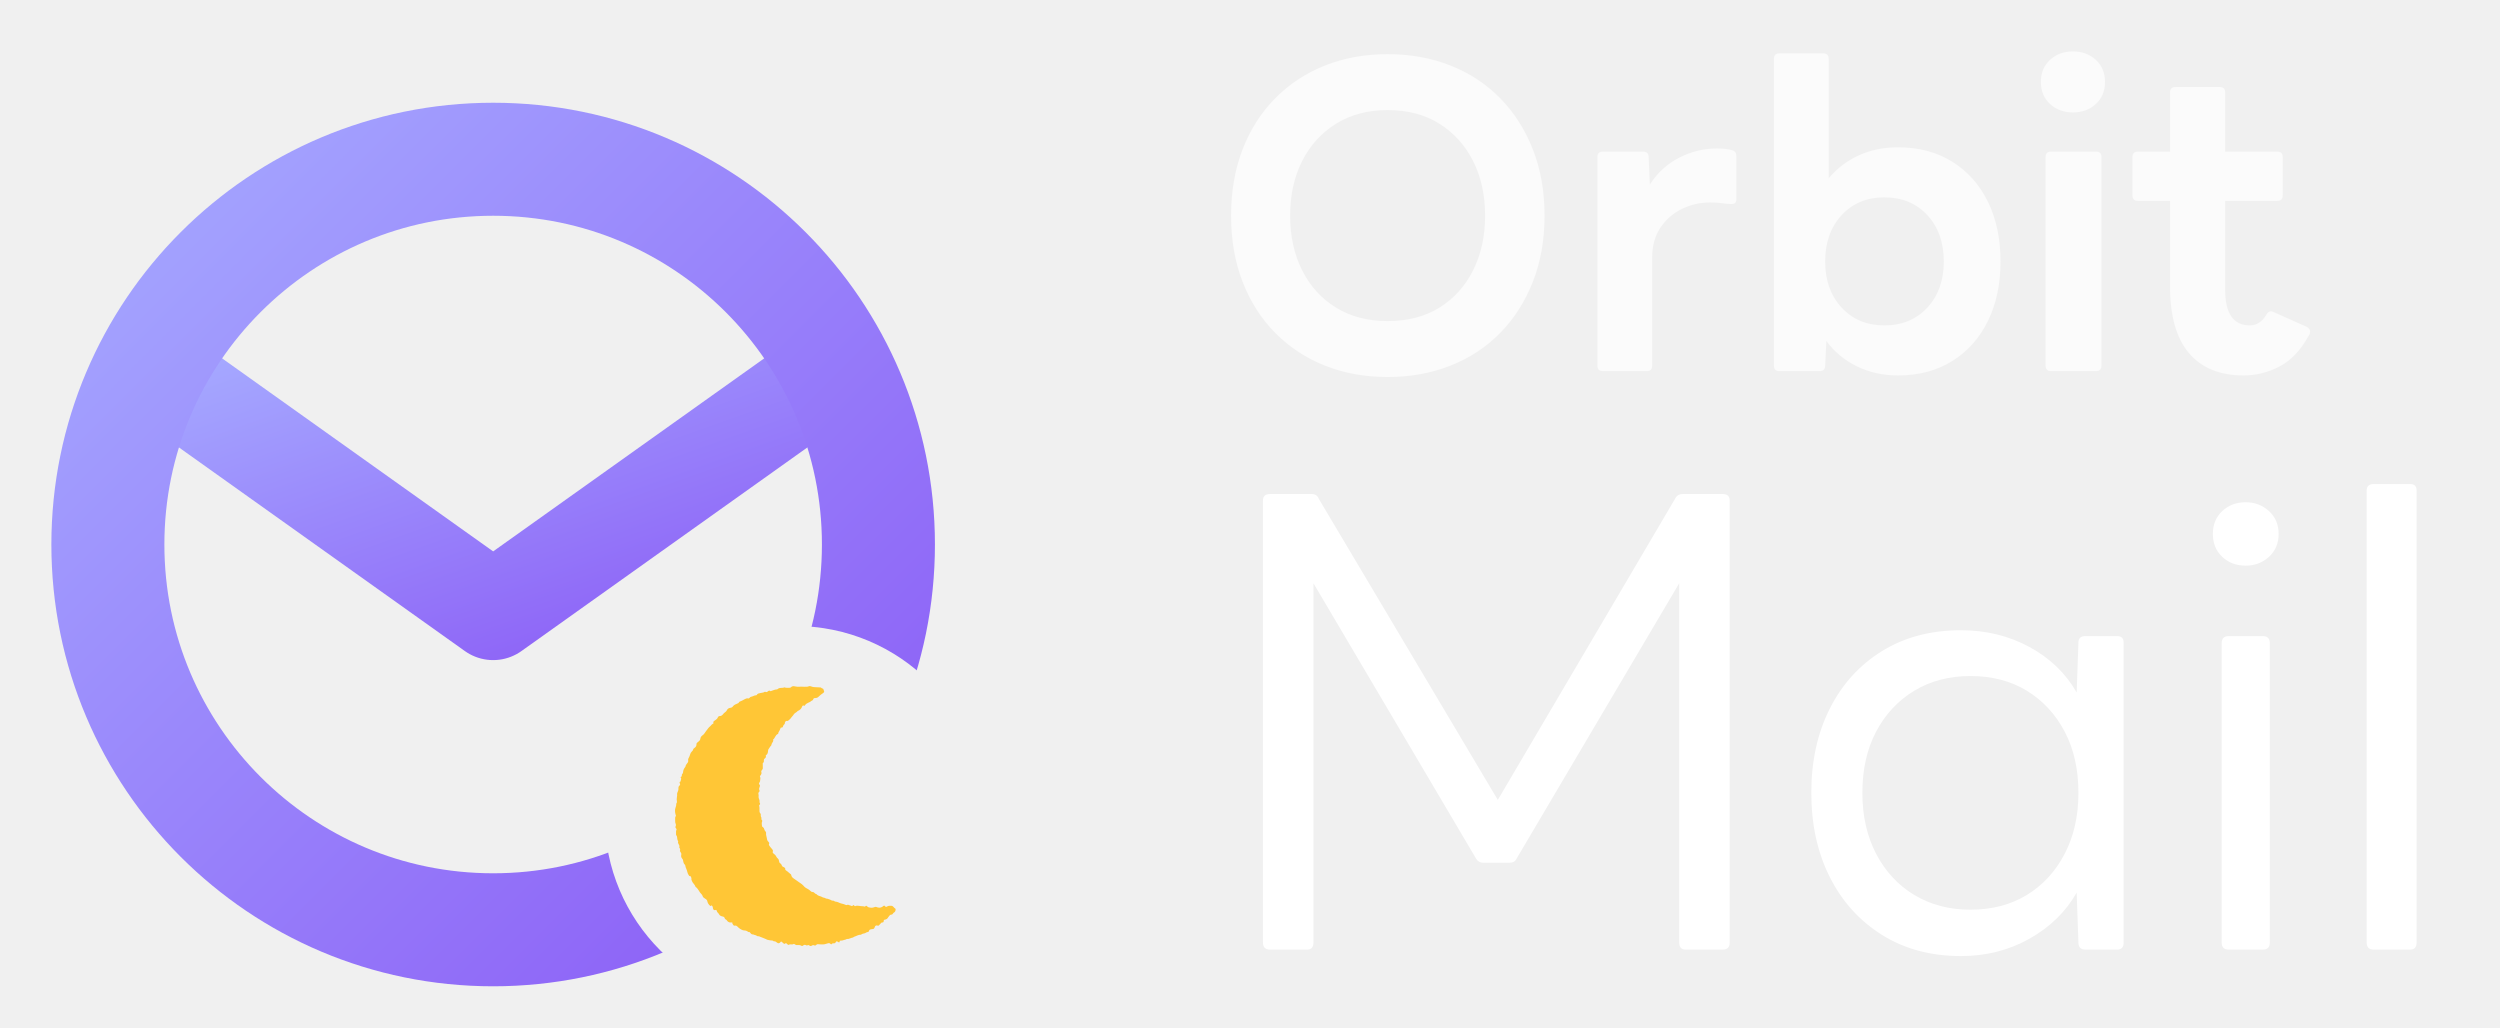
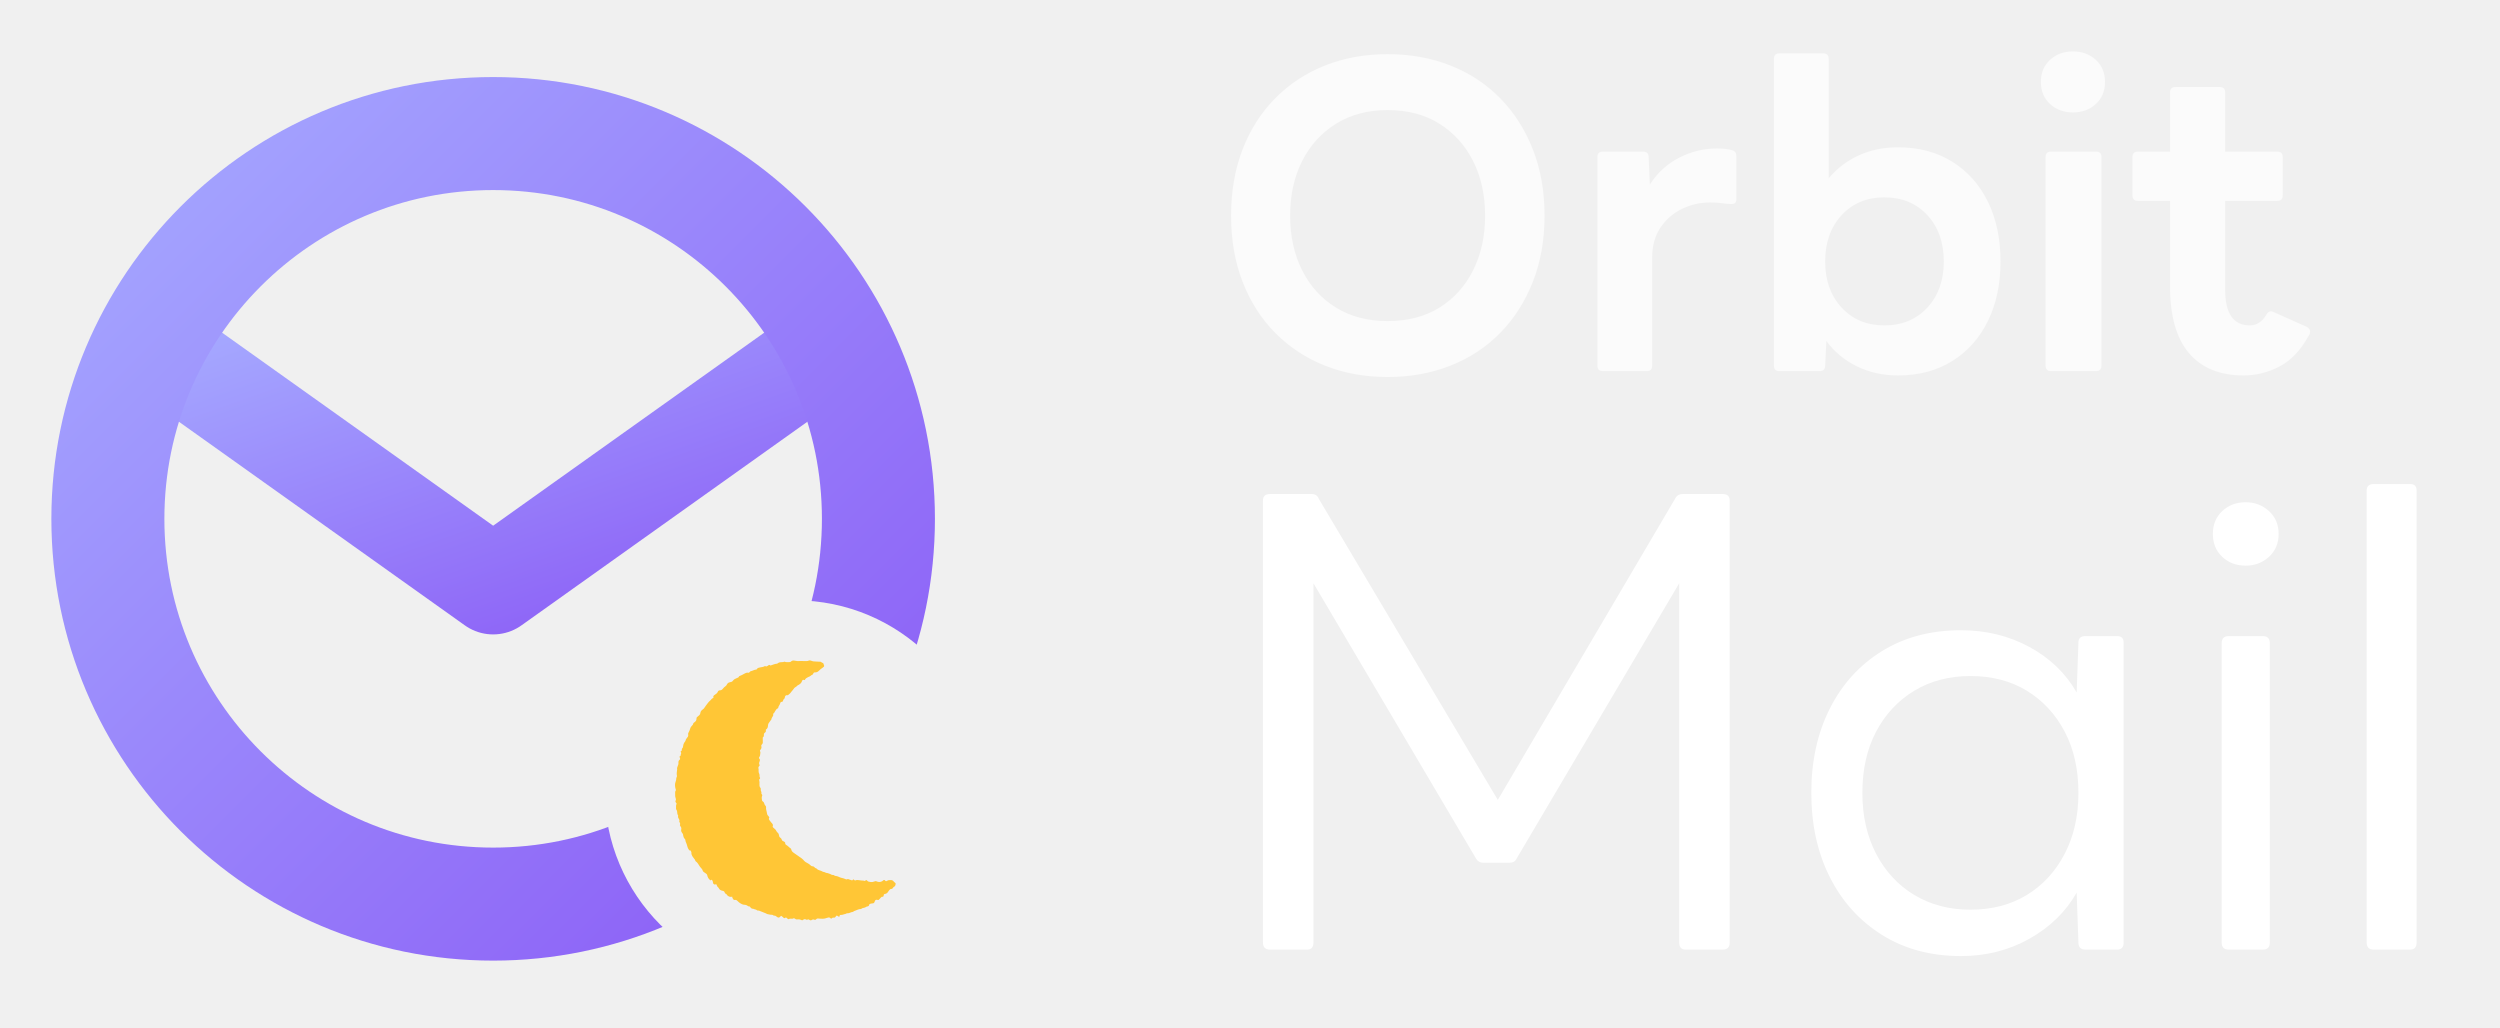
<svg xmlns="http://www.w3.org/2000/svg" viewBox="0 0 292 120">
  <defs>
    <linearGradient id="ink" x1="0" y1="0" x2="1" y2="1">
      <stop offset="0" stop-color="#A5A8FF" />
      <stop offset="1" stop-color="#8B5CF6" />
    </linearGradient>
    <clipPath id="inside">
      <circle cx="256" cy="256" r="146" />
    </clipPath>
    <mask id="moon-gap">
      <rect width="512" height="512" fill="#fff" />
      <circle cx="373.42" cy="361.72" r="74" fill="#000" />
    </mask>
  </defs>
-   <g transform="translate(0 6) scale(0.3) translate(-64 -64)">
+   <g transform="translate(0 3) scale(0.3) translate(-64 -64)">
    <g mask="url(#moon-gap)">
      <path d="M127.7 190.63L256 282L384.3 190.63" fill="none" stroke="url(#ink)" stroke-width="38" stroke-linejoin="round" />
      <circle cx="256" cy="256" r="150" fill="none" stroke="url(#ink)" stroke-width="44" />
    </g>
    <path transform="translate(319.14 302.84) scale(0.46)" d="M183.57,223.72c-.77-.04-1.41.11-2,.45-.33.19-.58.43-.63.82-.1.72-.59,1.07-1.23,1.19-.7.13-1.35.35-1.92.78-.31.23-.67.3-1.02.36-.91.16-1.79.39-2.52,1-.06.05-.15.09-.23.09-2.12-.06-3.83,1.19-5.75,1.75-.5.15-.71.66-1.2.7-1.66.15-3.04,1.39-4.79,1.18-.24-.03-.44.09-.62.22-.68.47-1.58.4-2.22.7-1.02.47-2,.38-3.01.52-.29.04-.41.27-.41.56,0,.34.03.76-.38.82-.38.06-.78-.09-1.08-.36-.84-.74-1.4-.66-1.9.34-.29.59-.7.93-1.39.85-.79-.09-1.5.02-2.05.68-.29.34-.6.25-.85-.06-.79-.98-1.71-.84-2.77-.48-1.32.44-2.61.86-4.1.8-1.29-.05-2.57.01-3.86-.2-.58-.09-1.3.37-1.74.84-.37.39-.67.46-1.09.26-.84-.4-1.58-.4-2.41.17-.6.42-1.43.38-2.04-.16-.47-.42-.93-.45-1.46-.19-.55.26-1.03.25-1.56-.13-.55-.4-1.71-.18-2.17.31-.49.51-1.13.49-1.63.2-1.23-.7-2.53-.64-3.84-.52-.63.06-1.08-.28-1.52-.61-.49-.37-.95-.54-1.52-.15-.17.12-.42.19-.64.18-1.09-.05-2.19-.19-3.22.36-.26.14-.48,0-.68-.19-.26-.25-.57-.47-.8-.74-.45-.53-.92-.62-1.44-.15-.45.41-.87.3-1.27-.04-.53-.45-1.06-.92-1.58-1.39-.4-.36-.69-.35-1.03.11-.95,1.29-1.94,1.43-3.14.42-.68-.57-1.34-1.11-2.31-.96-.16.03-.31-.02-.45-.16-.46-.47-1.1-.62-1.7-.6-1.31.05-2.51-.46-3.78-.63-.38-.05-.55-.36-.86-.49-2-.81-4.01-1.62-6.02-2.4-.52-.2-1.17.12-1.62-.25-.76-.63-1.67-.79-2.57-1.04-.27-.07-.53-.3-.77-.28-1.4.17-2-.9-2.76-1.72-.11-.12-.17-.33-.36-.3-.85.17-1.44-.39-2.04-.79-1.14-.76-2.49-.38-3.68-.83-1.73-.65-3.17-1.65-4.41-3-.53-.58-1.23-.98-2.03-.83-.85.17-1.37-.16-1.71-.85-.25-.5-.79-.87-.62-1.58.08-.33-.33-.29-.57-.25-1,.17-1.91.04-2.8-.51-.34-.22-.65-.42-.88-.74-.39-.55-.74-1.09-1.43-1.35-.39-.15-.63-.55-.75-.97-.27-.94-.85-1.3-1.85-1.49-1.08-.21-2.25-.63-2.88-1.73-.32-.56-.62-1.1-1.15-1.51-.44-.34-.68-.86-.83-1.43-.23-.88-.54-1.01-1.38-.7-.82.3-1.87-.56-1.88-1.68,0-.88-.26-1.54-.91-2.12-.27-.24-.39-.38-.61,0-.29.51-.64.33-.96.06-1.23-1.04-2.01-2.36-2.33-3.93-.12-.57-.33-1.04-.84-1.38-.7-.46-1.37-.98-2.07-1.44-.44-.29-.81-.68-.92-1.16-.32-1.41-1.49-2.2-2.28-3.26-1.23-1.64-1.98-3.66-3.82-4.82-.48-1.91-2.31-2.97-2.98-4.77-.24-.65-.61-1.28-.51-2,.12-.85-.33-1.48-.71-2.15-.11-.18-.26-.26-.41-.2-.69.27-.81-.3-1.11-.68-1.25-1.6-1.24-3.67-2.09-5.41-.47-.96-.78-1.96-.91-3.02-.04-.29-.25-.42-.42-.6-.75-.81-1.18-1.79-1.3-2.86-.15-1.28-.15-1.32-.98-2.35-.66-.82-.93-1.87-.67-2.85.33-1.23-.25-2.08-.87-2.95-.17-.24-.34-.48-.23-.76.39-.97.1-1.78-.5-2.55-.07-.09-.11-.29-.06-.4.42-1.06-.15-1.87-.64-2.72-.34-.59-.61-1.2-.31-1.91.05-.11.03-.3-.03-.4-.61-1.05-.86-2.17-.87-3.38,0-.49-.21-1.01-.52-1.4-.37-.46-.46-.96-.39-1.5.15-1.11-.25-2.26.36-3.34.22-.4.07-.85-.31-1.21-.54-.51-.72-1.19-.38-1.83.43-.83.23-1.62-.06-2.35-.26-.65-.33-1.28-.33-1.96.01-.87,0-1.74-.01-2.61,0-.54.04-1.06.43-1.5.45-.51.04-1.02-.08-1.49-.56-2.06-.75-4.09.05-6.16.36-.93.59-1.92.56-2.94,0-.08-.03-.2.01-.25,1.11-1.31.1-2.82.37-4.21.16-.81.2-1.65.3-2.48,0-.08.08-.17.06-.24-.4-1.55.45-2.82.91-4.18.22-.66.17-1.32.16-1.99-.01-.87.21-1.61.98-2.17.74-.54.37-1.45.13-1.97-.36-.76-.04-1.04.46-1.31.35-.18.4-.41.38-.74-.02-.34.03-.66.2-.97.26-.47.29-.94-.1-1.4-.29-.35-.31-.77.17-.96.6-.23.67-.69.66-1.21,0-.43-.02-.88.32-1.17.66-.54.71-1.25.79-2.02.15-1.5.85-2.79,1.78-3.95.41-.51.27-1.21.69-1.74.37-.47.64-1.05,1.06-1.49.69-.74.9-1.6.71-2.56-.13-.65.03-1.16.39-1.72.62-.98.98-2.1,1.33-3.2.27-.86.63-1.66,1.33-2.29.53-.48,1.04-.97,1.18-1.77.09-.53.57-.95,1.04-1.25,1.18-.78,1.84-1.82,1.8-3.27-.02-.75.4-1.23,1-1.63.48-.33.94-.7,1.34-1.12.49-.5.86-1.05.91-1.82.1-1.44,1.04-2.38,2.17-3.15,1.19-.81,1.68-2.18,2.57-3.22,1.2-1.41,2.09-3.08,3.6-4.23.34-.26.6-.55.85-.89.36-.49.83-.9,1.4-1.16.25-.12.63-.26.49-.58-.54-1.25.5-1.73,1.17-2.22,1.02-.74,2.07-1.33,2.56-2.62.28-.73.88-1.17,1.84-1.17.92,0,1.71-.51,2.34-1.28.66-.81,1.35-1.63,2.29-2.19.53-.32.9-.86,1.15-1.4.57-1.26,1.61-1.85,2.87-2.03.97-.14,1.68-.41,2.29-1.28.89-1.26,2.35-1.8,3.73-2.37.55-.23,1.1-.37,1.32-1.03.07-.21.3-.44.51-.52,1.4-.52,2.75-1.15,4.03-1.93.6-.36,1.21-.63,1.88-.82.3-.09.63-.22.9-.11.84.34,1.38-.06,1.9-.63.25-.27.51-.58.87-.63,1.58-.24,2.9-1.33,4.54-1.35.21,0,.39-.08.48-.28.64-1.33,1.96-1.29,3.13-1.6,1.22-.32,2.56-.24,3.64-1.04.07-.05.24-.07.32-.02,1.08.67,1.89,0,2.64-.6.52-.41.94-.59,1.46-.11.34.31.72.14,1.03.03,1.62-.53,3.16-1.29,4.92-1.33.35,0,.56-.41.88-.6,1.22-.73,2.56-.71,3.89-.77.36-.02.72.03,1.04-.23.15-.12.34-.17.55-.09,1.41.53,2.87.32,4.31.31.41,0,.83-.11,1.08-.4.99-1.13,2.32-1.03,3.49-.76,1.45.33,2.83.42,4.29.25,1.18-.14,2.4.11,3.6.06,1.29-.06,2.61.19,3.88-.45.48-.24,1.15-.15,1.72.09,1.43.59,2.91.79,4.47.75,1.13-.03,2.27.22,3.42.16.32-.02.61.14.85.33.39.31.71.66,1.28.68.24,0,.46.29.52.6.04.22.13.43.22.63.68,1.5.61,1.76-.78,2.74-1.18.83-2.38,1.66-3.36,2.73-.87.95-1.98,1.35-3.23,1.31-.78-.03-1.23.32-1.45,1-.24.71-.75,1.09-1.41,1.33-.08.03-.19.02-.24.07-1.51,1.68-4.31,1.54-5.38,3.84-.17.36-.48.27-.8.15-.76-.29-1.36,0-1.6.77-.59,1.88-1.93,3.01-3.67,3.76-.03.01-.07,0-.08.02-.93,1.29-2.7,1.61-3.48,3.1-.28.53-.69,1.02-1.13,1.44-.8.76-1.28,1.83-2.08,2.49-.78.64-1.51,1.78-2.89,1.32-.34-.11-1.35,1.18-1.3,1.76.06.75-.31,1.17-.84,1.58-.37.28-.51.7-.63,1.15-.18.72-.52,1.31-1.44,1.18-.35-.05-.56.1-.7.45-.49,1.24-.93,2.5-1.74,3.59-.29.4.02,1.18-.57,1.41-1.16.44-1.69,1.43-2.26,2.37-.46.76-.76,1.61-1.56,2.11-.1.06-.21.27-.18.35.52,1.17-.4,1.92-.83,2.8-.26.55-.64,1.03-.64,1.69,0,.46-.46.68-.72,1-.53.65-.91,1.42-1.4,2.05-.75.95-.68,1.87-.82,2.92-.11.8-.49,1.95-1.44,2.49-.31.18-.42.39-.33.67.36,1.13-.25,1.83-1.06,2.41-.44.32-.6.68-.57,1.21.06.93.14,1.87-.82,2.47-.21.13-.13.35-.13.54.01,1.31,0,2.63.04,3.94.02.7-.47,1.12-.84,1.59-.37.47-.59.89-.39,1.52.36,1.15-.05,2.13-.82,3-.41.47-.49.91-.15,1.51.35.6.05,1.32.03,1.97-.02.83-.15,1.69-.68,2.45-.39.55-.63,1.15.07,1.82.51.49.4,1.28.12,1.9-.46,1.01-.72,2-.12,3.04.21.36.12.7-.19.98-.68.64-.98,1.34-.66,2.31.17.54.1,1.17.05,1.75-.08.87.14,1.69.51,2.43.28.56.36,1.1.31,1.7-.04.52-.1,1.01.27,1.5.3.41.28,1.07-.19,1.37-.62.41-.46.9-.3,1.38.27.81.16,1.62.14,2.45-.02,1.3-.15,2.7.92,3.75.22.22.19.45.18.69-.02.84-.03,1.68.45,2.44.14.23.12.49.1.74-.06.59-.08,1.14.45,1.59.27.23.38.65.21,1.02-.61,1.33-.33,2.67-.14,4.02.06.44.39.7.72.89.66.39.99.96,1.16,1.67.18.75.47,1.44,1.05,1.97.46.42.58,1.06.51,1.55-.21,1.34.41,2.51.56,3.76.08.63.22,1.26.38,1.87.23.89,1.06,1.38,1.51,2.14.22.37.4.59.14,1.02-.36.59-.23,1.12.17,1.75.74,1.17,1.75,2.09,2.58,3.17.42.55.6,1.08.36,1.74-.25.69-.11,1.15.54,1.63,1.03.75,1.97,1.64,2.53,2.86.22.49.64.93,1.05,1.29.7.61,1.07,1.38,1.14,2.26.07.82.28,1.46,1.03,1.93.67.42,1.14,1.05,1.34,1.85.26,1.05,1.33,1.1,2.04,1.59.52.36.9.66.84,1.39-.06.63.37,1.11.91,1.4,1.41.77,2.39,2.08,3.73,2.94.27.18.4.54.47.88.22,1.18.93,2,1.88,2.67,2.34,1.63,4.68,3.27,7.02,4.91.79.55,1.37,1.31,2.01,2.01.9.97,2.1,1.57,3.25,2.18.87.46,1.61,1.05,2.27,1.75.45.47,1.01.73,1.64.71.6-.03,1.03.21,1.39.63.53.61,1.15,1.06,1.94,1.27.03,0,.06.01.08.03,1.27,1.65,3.47,1.44,5.02,2.54.18.12.41.22.62.24.73.08,1.41.29,2.02.68.54.34,1.24.16,1.67.37.83.41,1.78.45,2.56.98.66.44,1.39.71,2.22.63.16-.02.4-.01.48.08.71.77,1.66.71,2.58.9.77.16,1.54.57,2.25.89,1.6.72,3.38.76,4.92,1.59.49.26,1.09.39,1.53.11.59-.36.99-.11,1.47.12.78.36,1.66.43,2.44.8.33.16.58-.11.77-.37.42-.57.85-.48,1.22.02.36.48.72.59,1.29.34.82-.36,1.72-.24,2.57-.14,1.3.16,2.58.42,3.9.39.24,0,.49.09.72.18.38.16.72.17.98-.17.49-.63,1.12-.51,1.48-.03.76,1.01,1.86,1.03,2.91,1.18,1.31.19,2.58-.1,3.8-.59.31-.13.66-.17.98-.03.66.3,1.35.45,2.07.58.7.13,1.26.03,1.96-.16.84-.23,1.38-.64,1.95-1.19.53-.5,1.22-.33,1.54.18.48.76,1.07.62,1.57.29,1.1-.74,2.3-.72,3.54-.69.59.01,1.07.18,1.54.55.7.56,1.16,1.37,1.96,1.83.24.14.32.43.31.74-.06,1.14-.37,2.14-1.5,2.68-.27.13-.43.32-.59.57-.4.63-.76,1.2-1.74,1.16-.6-.03-1.19.58-1.63,1.1-.3.36-.61.74-.83,1.16-.62,1.14-1.54,1.8-2.83,1.97-.62.08-.97.45-.97,1.13,0,.95-.5,1.38-1.45,1.28-.34-.04-.51.19-.7.39-.64.67-1.27,1.34-1.89,2.03-.3.33-.62.39-1.05.23-1.27-.48-2.19.01-2.52,1.32-.29,1.16-.93,1.63-2.08,1.61Z" fill="#ffc636" />
  </g>
  <path transform="translate(141 41.66) scale(0.45714)" d="M46.10 5.20L46.10 5.20Q37.40 5.20 30.10 2.30Q22.80-0.60 17.40-6.05Q12-11.50 9.05-19.10Q6.10-26.70 6.10-36L6.10-36Q6.10-45.40 9.05-53Q12-60.60 17.40-66.05Q22.80-71.50 30.10-74.40Q37.40-77.30 46.10-77.30L46.10-77.30Q54.80-77.30 62.15-74.40Q69.50-71.50 74.85-66.05Q80.20-60.60 83.20-53Q86.20-45.40 86.20-36L86.20-36Q86.20-26.70 83.20-19.10Q80.20-11.50 74.85-6.05Q69.50-0.60 62.15 2.30Q54.80 5.20 46.10 5.20ZM21.20-36L21.20-36Q21.20-28.20 24.25-22.10Q27.30-16 32.90-12.55Q38.50-9.10 46.10-9.10L46.10-9.10Q53.80-9.10 59.35-12.55Q64.90-16 67.95-22.10Q71-28.20 71-36L71-36Q71-43.90 67.95-49.95Q64.90-56 59.35-59.50Q53.80-63 46.10-63L46.10-63Q38.50-63 32.90-59.50Q27.30-56 24.25-49.95Q21.20-43.90 21.20-36ZM112.30 3.70L101.10 3.70Q99.70 3.70 99.70 2.30L99.70 2.30L99.70-51Q99.70-52.40 101.10-52.40L101.10-52.40L111.30-52.40Q112.80-52.40 112.80-51L112.80-51L113.10-44Q116.00-48.50 120.60-50.85Q125.20-53.20 130.20-53.20L130.20-53.20Q131.40-53.20 132.30-53.10Q133.20-53 134-52.80L134-52.80Q135.20-52.50 135.20-51.30L135.20-51.30L135.20-40.20Q135.20-39 134-39L134-39Q132.90-39 131.55-39.20Q130.20-39.40 128.50-39.40L128.50-39.40Q124.70-39.40 121.30-37.75Q117.90-36.10 115.80-32.95Q113.70-29.80 113.70-25.30L113.70-25.30L113.70 2.30Q113.70 3.70 112.30 3.70L112.30 3.70ZM176.50 4.80L176.50 4.80Q170.70 4.80 165.95 2.45Q161.20 0.10 158.20-4L158.20-4L157.90 2.30Q157.90 3.70 156.40 3.70L156.40 3.70L146.20 3.70Q144.80 3.70 144.80 2.30L144.80 2.30L144.80-76.10Q144.80-77.50 146.20-77.50L146.20-77.50L157.40-77.50Q158.80-77.50 158.80-76.10L158.80-76.10L158.80-45.60Q162-49.40 166.50-51.45Q171-53.50 176.50-53.50L176.50-53.50Q184.50-53.50 190.40-49.80Q196.30-46.10 199.50-39.55Q202.70-33 202.70-24.30L202.70-24.30Q202.70-15.70 199.50-9.15Q196.30-2.60 190.40 1.10Q184.50 4.80 176.50 4.80ZM157.90-24.30L157.90-24.30Q157.90-17.10 162.10-12.55Q166.30-8 173-8L173-8Q179.80-8 184-12.55Q188.20-17.10 188.20-24.30L188.20-24.30Q188.20-31.60 184-36.15Q179.80-40.70 173-40.70L173-40.70Q166.30-40.70 162.10-36.15Q157.90-31.60 157.90-24.30ZM221.20-62.40L221.20-62.40Q217.70-62.40 215.35-64.55Q213-66.70 213-70.20L213-70.20Q213-73.70 215.35-75.85Q217.70-78 221.20-78L221.20-78Q224.70-78 227.05-75.85Q229.40-73.70 229.40-70.20L229.40-70.20Q229.40-66.70 227.05-64.55Q224.70-62.40 221.20-62.40ZM214.20 2.20L214.20-51Q214.20-52.40 215.60-52.40L215.60-52.40L227.10-52.40Q228.50-52.40 228.50-51L228.50-51L228.50 2.20Q228.50 3.70 227.10 3.70L227.10 3.70L215.60 3.70Q214.20 3.70 214.20 2.20L214.20 2.20ZM264.80 4.80L264.80 4.80Q255.70 4.80 250.85-0.90Q246.00-6.60 246.00-18L246.00-18L246.00-39.80L237.80-39.80Q236.40-39.80 236.40-41.20L236.40-41.20L236.40-51Q236.40-52.40 237.80-52.40L237.80-52.40L246.00-52.40L246.00-67.50Q246.00-68.90 247.40-68.90L247.40-68.90L258.70-68.90Q260.10-68.90 260.10-67.50L260.10-67.50L260.10-52.40L273.40-52.40Q274.80-52.40 274.80-51L274.80-51L274.80-41.20Q274.80-39.80 273.40-39.80L273.40-39.80L260.10-39.80L260.10-17.10Q260.10-8 266.40-8L266.40-8Q269-8 270.60-10.70L270.60-10.70Q271.30-12 272.50-11.40L272.50-11.40L281-7.60Q281.80-7.10 281.80-6.40L281.80-6.40Q281.80-5.80 281.40-5.30L281.40-5.30Q278.40 0.20 274 2.50Q269.60 4.80 264.80 4.80Z" fill="#fff" opacity=".7" />
  <path transform="translate(141 109.2) scale(0.685716)" d="M17 2.50L10.70 2.50Q9.50 2.50 9.50 1.30L9.50 1.30L9.50-74Q9.50-75.10 10.70-75.10L10.70-75.10L17.80-75.10Q18.70-75.10 19-74.30L19-74.30L49.50-23L79.70-74.30Q80.10-75.10 81-75.10L81-75.10L87.80-75.10Q89-75.10 89-74L89-74L89 1.30Q89 2.50 87.80 2.50L87.80 2.50L81.50 2.50Q80.40 2.50 80.40 1.30L80.40 1.30L80.40-59.90L52.70-13Q52.40-12.30 51.50-12.30L51.50-12.30L47-12.30Q46.20-12.30 45.80-13L45.80-13L18.10-59.90L18.10 1.30Q18.10 2.50 17 2.50L17 2.50ZM128.40 3.60L128.40 3.60Q120.70 3.60 114.95 0Q109.20-3.60 106.05-9.85Q102.90-16.10 102.90-24.20L102.90-24.20Q102.90-32.30 106.05-38.55Q109.20-44.80 114.95-48.35Q120.70-51.90 128.40-51.90L128.40-51.90Q134.80-51.90 140.05-49.05Q145.30-46.20 148.10-41.30L148.10-41.30L148.40-49.80Q148.40-50.90 149.60-50.90L149.60-50.90L155-50.90Q156.10-50.90 156.10-49.80L156.10-49.80L156.10 1.30Q156.10 2.50 155 2.50L155 2.50L149.60 2.50Q148.40 2.50 148.40 1.30L148.40 1.30L148.10-7.20Q145.30-2.30 140.05 0.65Q134.80 3.60 128.40 3.60ZM130-4.30L130-4.30Q135.50-4.30 139.60-6.80Q143.70-9.30 146.05-13.80Q148.40-18.30 148.40-24.20L148.40-24.20Q148.40-30.20 146.05-34.65Q143.70-39.10 139.60-41.60Q135.50-44.10 130-44.10L130-44.10Q124.60-44.10 120.45-41.60Q116.30-39.10 113.95-34.65Q111.60-30.20 111.60-24.20L111.60-24.20Q111.60-18.30 113.95-13.80Q116.30-9.30 120.45-6.80Q124.60-4.30 130-4.30ZM176.90-62.90L176.90-62.90Q174.50-62.90 172.90-64.40Q171.30-65.90 171.30-68.30L171.30-68.30Q171.30-70.70 172.90-72.20Q174.50-73.70 176.90-73.70L176.90-73.70Q179.20-73.70 180.85-72.20Q182.50-70.70 182.50-68.30L182.50-68.30Q182.50-65.90 180.85-64.40Q179.20-62.90 176.90-62.90ZM174-50.90L179.80-50.90Q181-50.90 181-49.70L181-49.70L181 1.30Q181 2.50 179.80 2.50L179.80 2.50L174 2.50Q172.80 2.50 172.80 1.30L172.80 1.30L172.80-49.70Q172.80-50.90 174-50.90L174-50.90ZM204.90 2.50L198.70 2.50Q197.50 2.50 197.50 1.30L197.50 1.30L197.50-75.70Q197.50-76.80 198.70-76.80L198.70-76.80L204.90-76.80Q206-76.80 206-75.70L206-75.70L206 1.30Q206 2.50 204.90 2.50L204.90 2.50Z" fill="#fff" />
</svg>
